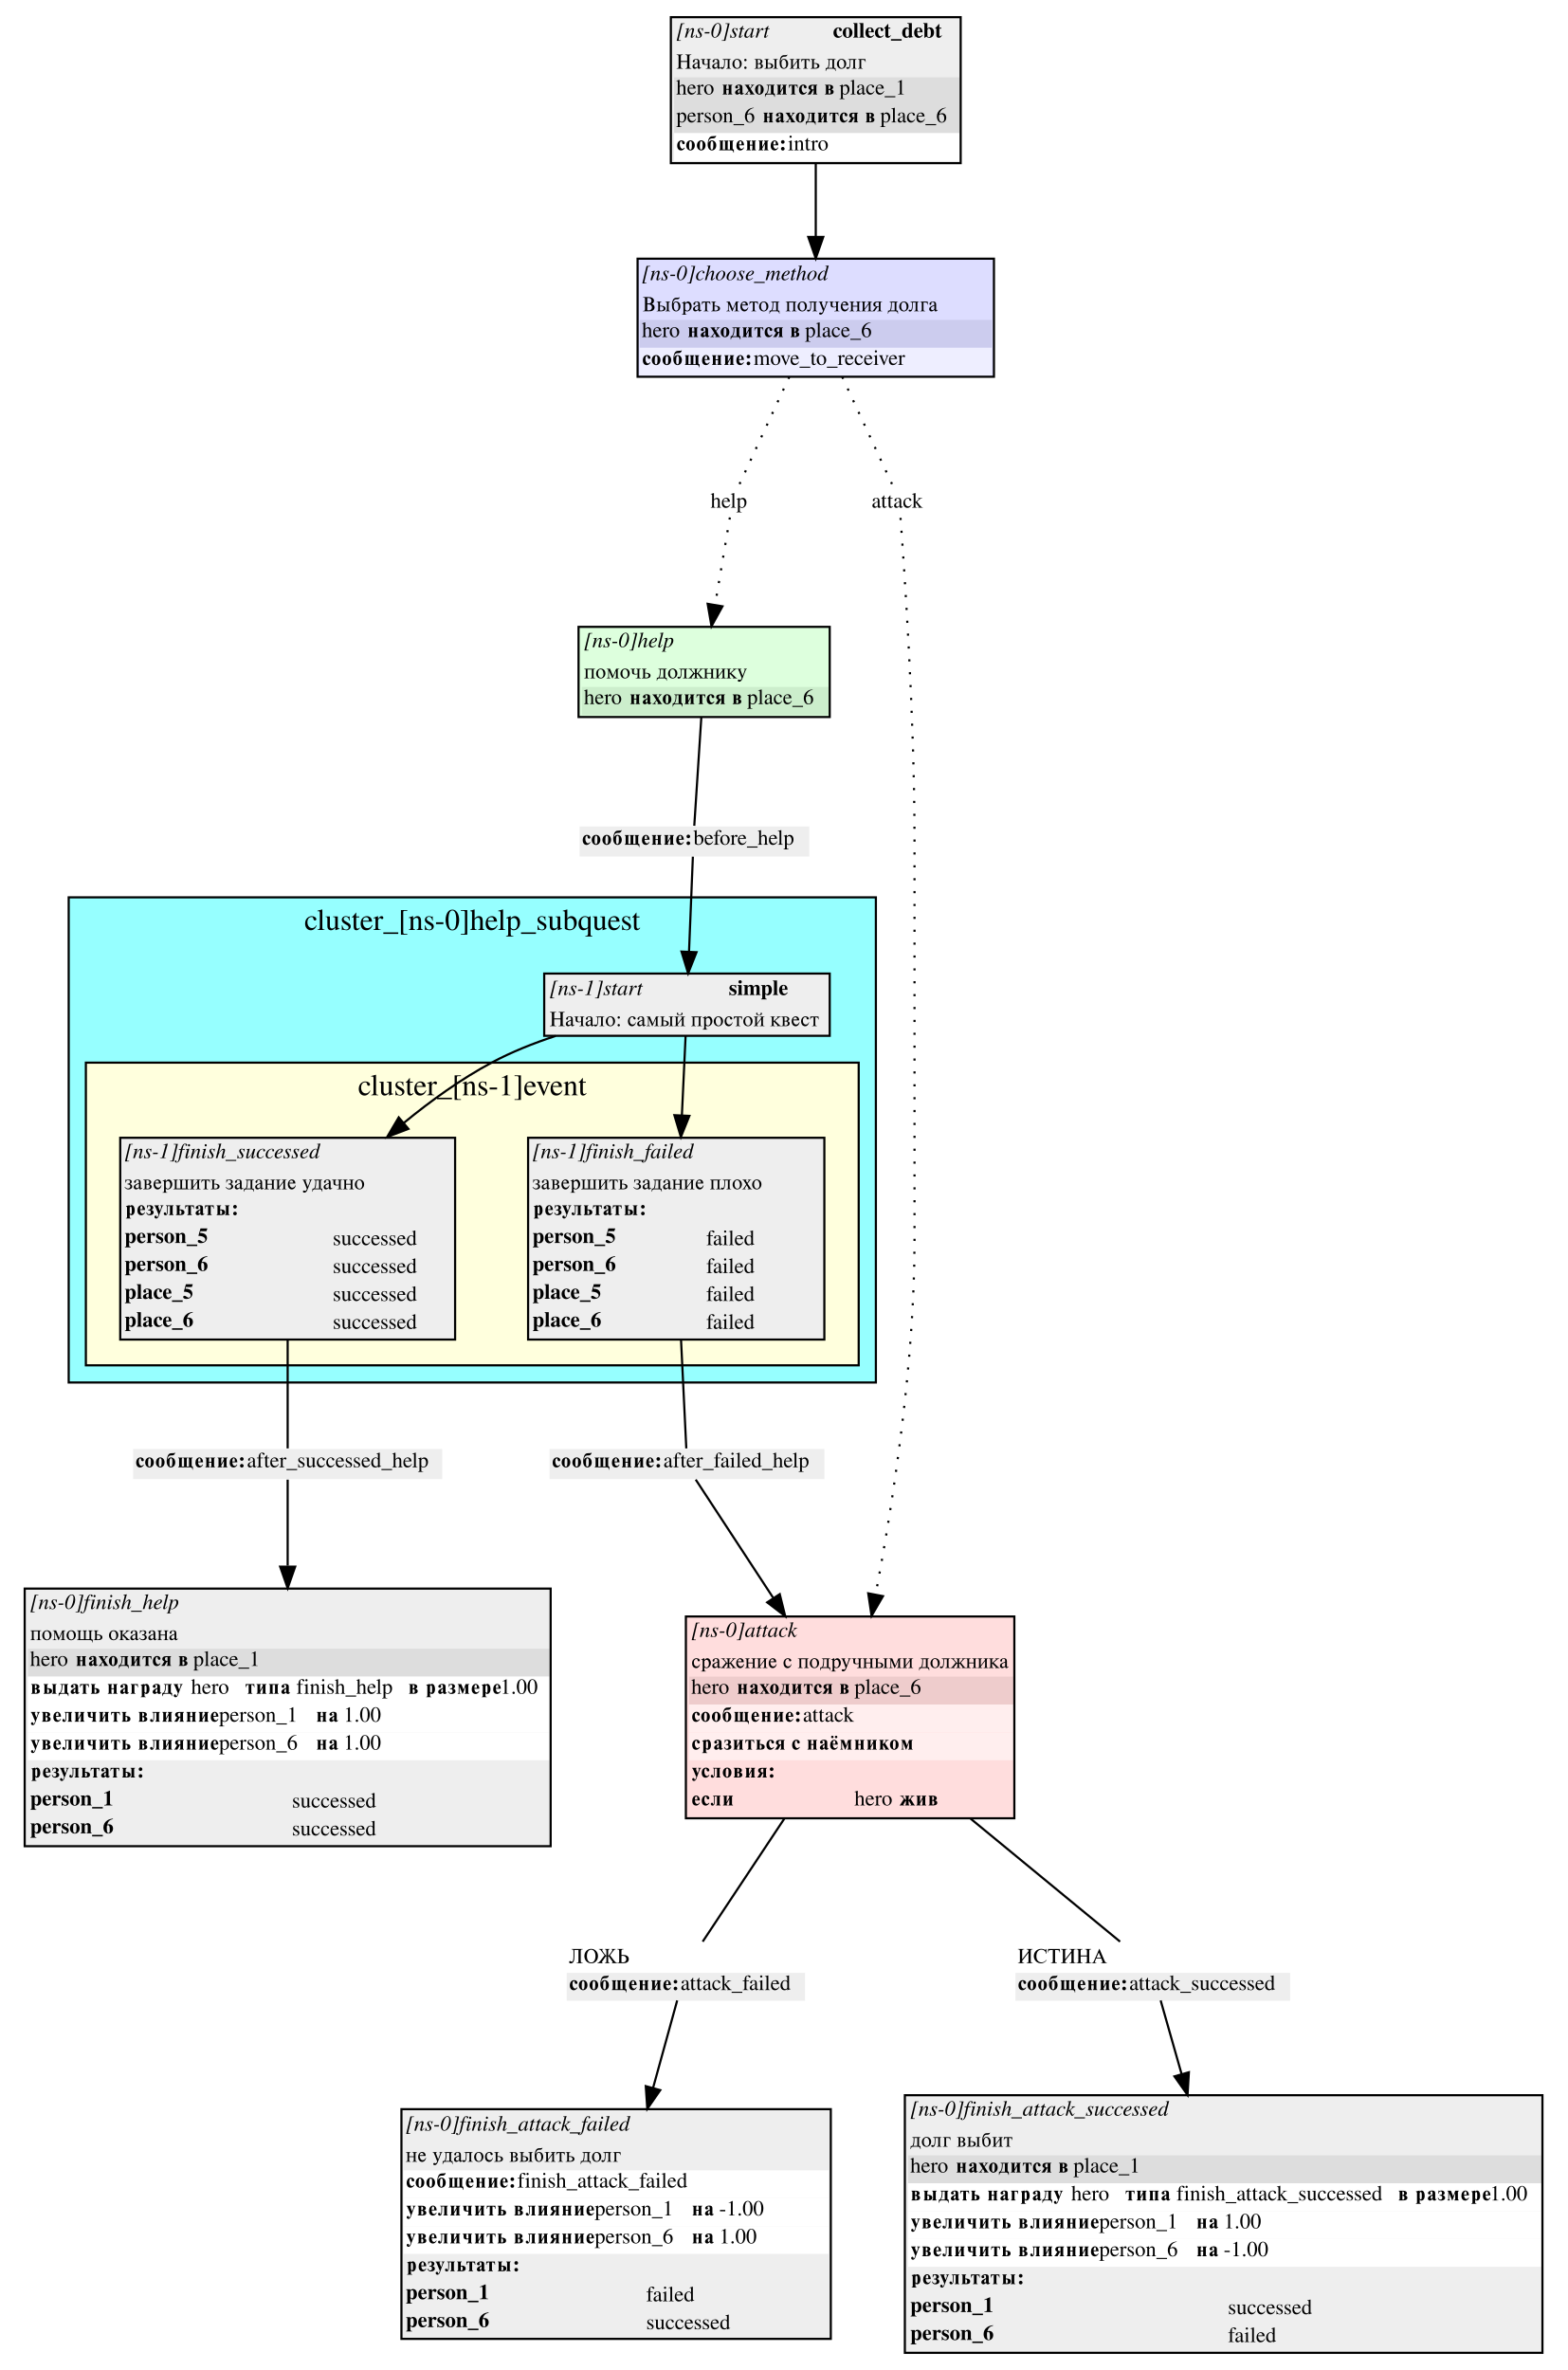
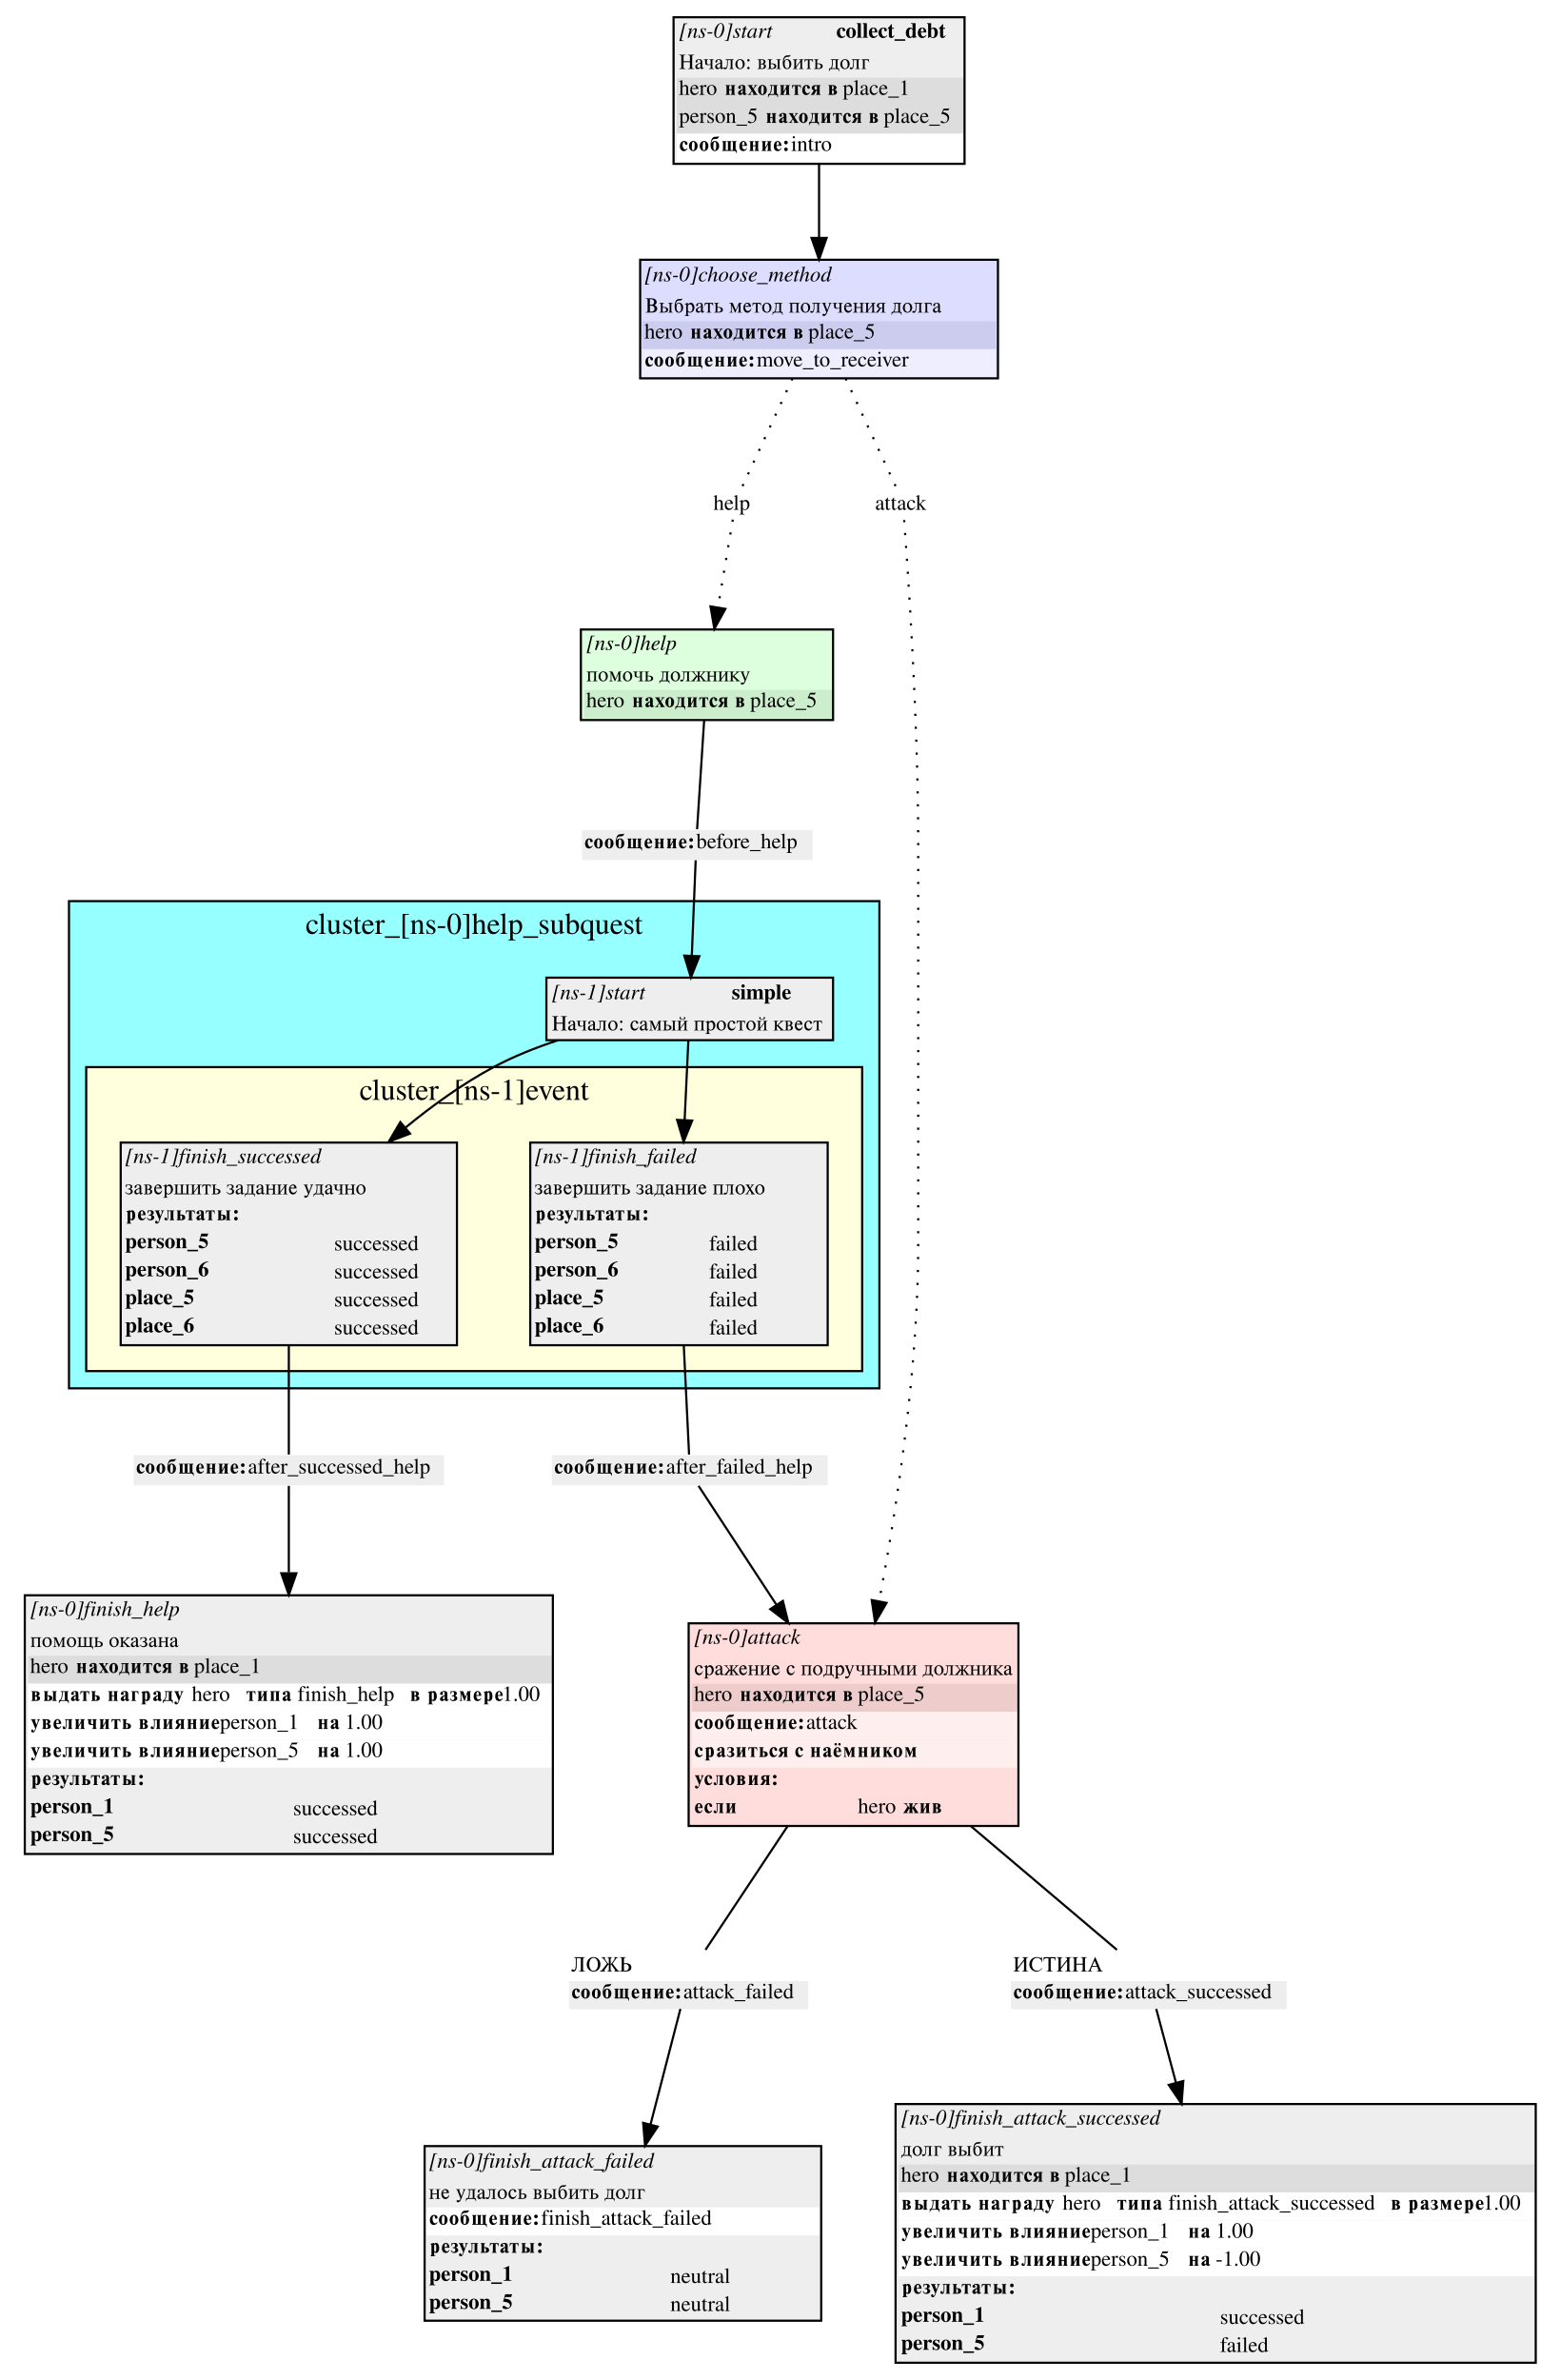
- <svg xmlns="http://www.w3.org/2000/svg" width="730pt" height="1104pt" viewBox="0.00 0.00 730.00 1104.00">
+ <svg xmlns="http://www.w3.org/2000/svg" width="724pt" height="1104pt" viewBox="0.00 0.00 724.00 1104.00">
  <g id="graph0" class="graph" transform="scale(1 1) rotate(0) translate(4 1100)">
-     <polygon fill="white" stroke="white" points="-4,4 -4,-1100 726,-1100 726,4 -4,4" />
+     <polygon fill="white" stroke="white" points="-4,4 -4,-1100 720,-1100 720,4 -4,4" />
    <g id="clust1" class="cluster">
      <polygon fill="#96ffff" stroke="black" points="28,-456 28,-682 404,-682 404,-456 28,-456" />
      <text text-anchor="middle" x="216" y="-666.8" font-family="Times,serif" font-size="14.00">cluster_[ns-0]help_subquest</text>
    </g>
    <g id="clust2" class="cluster">
      <polygon fill="#ffffdd" stroke="black" points="36,-464 36,-605 396,-605 396,-464 36,-464" />
      <text text-anchor="middle" x="216" y="-589.8" font-family="Times,serif" font-size="14.00">cluster_[ns-1]event</text>
    </g>
    <g id="node1" class="node">
      <polygon fill="#eeeeee" stroke="none" points="249.5,-617.5 249.5,-646.5 382.5,-646.5 382.5,-617.5 249.5,-617.5" />
      <text text-anchor="start" x="252" y="-636.5" font-family="Times,serif" font-style="italic" font-size="10.00">[ns-1]start</text>
      <text text-anchor="start" x="335.5" y="-636.5" font-family="Times,serif" font-weight="bold" font-size="10.00">simple</text>
      <text text-anchor="start" x="252" y="-622" font-family="Times,serif" font-size="10.00">Начало: самый простой квест</text>
      <polygon fill="none" stroke="black" points="249.5,-617.5 249.5,-646.5 382.5,-646.5 382.5,-617.5 249.5,-617.5" />
    </g>
-     <g id="node6" class="node">
+     <g id="node7" class="node">
      <polygon fill="#eeeeee" stroke="none" points="242,-476 242,-570 380,-570 380,-476 242,-476" />
      <text text-anchor="start" x="244" y="-560.5" font-family="Times,serif" font-style="italic" font-size="10.00">[ns-1]finish_failed</text>
      <text text-anchor="start" x="244" y="-546" font-family="Times,serif" font-size="10.00">завершить задание плохо</text>
      <polygon fill="#eeeeee" stroke="none" points="243,-529 243,-542 379,-542 379,-529 243,-529" />
      <text text-anchor="start" x="244" y="-534" font-family="Times,serif" font-weight="bold" font-size="10.00">результаты:</text>
      <text text-anchor="start" x="244" y="-521" font-family="Times,serif" font-weight="bold" font-size="10.00">person_5</text>
      <text text-anchor="start" x="325" y="-520" font-family="Times,serif" font-size="10.00">failed</text>
      <text text-anchor="start" x="244" y="-508" font-family="Times,serif" font-weight="bold" font-size="10.00">person_6</text>
      <text text-anchor="start" x="325" y="-507" font-family="Times,serif" font-size="10.00">failed</text>
      <text text-anchor="start" x="244" y="-495" font-family="Times,serif" font-weight="bold" font-size="10.00">place_5</text>
      <text text-anchor="start" x="325" y="-494" font-family="Times,serif" font-size="10.00">failed</text>
      <text text-anchor="start" x="244" y="-482" font-family="Times,serif" font-weight="bold" font-size="10.00">place_6</text>
      <text text-anchor="start" x="325" y="-481" font-family="Times,serif" font-size="10.00">failed</text>
      <polygon fill="none" stroke="black" points="242,-476 242,-570 380,-570 380,-476 242,-476" />
    </g>
    <g id="edge14" class="edge">
      <path fill="none" stroke="black" d="M315.367,-617.448C314.918,-607.855 314.284,-594.28 313.637,-580.442" />
      <polygon fill="black" stroke="black" points="317.13,-580.198 313.167,-570.373 310.138,-580.525 317.13,-580.198" />
    </g>
-     <g id="node7" class="node">
+     <g id="node8" class="node">
      <polygon fill="#eeeeee" stroke="none" points="52,-476 52,-570 208,-570 208,-476 52,-476" />
      <text text-anchor="start" x="54" y="-560.5" font-family="Times,serif" font-style="italic" font-size="10.00">[ns-1]finish_successed</text>
      <text text-anchor="start" x="54" y="-546" font-family="Times,serif" font-size="10.00">завершить задание удачно</text>
      <polygon fill="#eeeeee" stroke="none" points="53,-529 53,-542 207,-542 207,-529 53,-529" />
      <text text-anchor="start" x="54" y="-534" font-family="Times,serif" font-weight="bold" font-size="10.00">результаты:</text>
      <text text-anchor="start" x="54" y="-521" font-family="Times,serif" font-weight="bold" font-size="10.00">person_5</text>
      <text text-anchor="start" x="151" y="-520" font-family="Times,serif" font-size="10.00">successed</text>
      <text text-anchor="start" x="54" y="-508" font-family="Times,serif" font-weight="bold" font-size="10.00">person_6</text>
      <text text-anchor="start" x="151" y="-507" font-family="Times,serif" font-size="10.00">successed</text>
      <text text-anchor="start" x="54" y="-495" font-family="Times,serif" font-weight="bold" font-size="10.00">place_5</text>
      <text text-anchor="start" x="151" y="-494" font-family="Times,serif" font-size="10.00">successed</text>
      <text text-anchor="start" x="54" y="-482" font-family="Times,serif" font-weight="bold" font-size="10.00">place_6</text>
      <text text-anchor="start" x="151" y="-481" font-family="Times,serif" font-size="10.00">successed</text>
      <polygon fill="none" stroke="black" points="52,-476 52,-570 208,-570 208,-476 52,-476" />
    </g>
    <g id="edge17" class="edge">
      <path fill="none" stroke="black" d="M254.858,-617.448C244.589,-614.078 234.268,-609.969 225,-605 210.763,-597.367 196.764,-587.312 184.07,-576.894" />
      <polygon fill="black" stroke="black" points="186.246,-574.15 176.345,-570.378 181.733,-579.501 186.246,-574.15" />
    </g>
    <g id="node2" class="node">
      <polygon fill="#eeeeee" stroke="none" points="308.5,-1024 308.5,-1092 443.5,-1092 443.5,-1024 308.5,-1024" />
      <text text-anchor="start" x="311" y="-1082.5" font-family="Times,serif" font-style="italic" font-size="10.00">[ns-0]start</text>
      <text text-anchor="start" x="384" y="-1082.5" font-family="Times,serif" font-weight="bold" font-size="10.00">collect_debt</text>
      <text text-anchor="start" x="311" y="-1068" font-family="Times,serif" font-size="10.00">Начало: выбить долг</text>
      <polygon fill="#dddddd" stroke="none" points="310,-1051 310,-1064 443,-1064 443,-1051 310,-1051" />
      <text text-anchor="start" x="311" y="-1056" font-family="Times,serif" font-size="10.00">hero </text>
      <text text-anchor="start" x="332" y="-1056" font-family="Times,serif" font-weight="bold" font-size="10.00">находится в</text>
      <text text-anchor="start" x="387" y="-1056" font-family="Times,serif" font-size="10.00"> place_1</text>
      <polygon fill="#dddddd" stroke="none" points="310,-1038 310,-1051 443,-1051 443,-1038 310,-1038" />
-       <text text-anchor="start" x="311" y="-1043" font-family="Times,serif" font-size="10.00">person_6 </text>
+       <text text-anchor="start" x="311" y="-1043" font-family="Times,serif" font-size="10.00">person_5 </text>
      <text text-anchor="start" x="351" y="-1043" font-family="Times,serif" font-weight="bold" font-size="10.00">находится в</text>
-       <text text-anchor="start" x="406" y="-1043" font-family="Times,serif" font-size="10.00"> place_6</text>
+       <text text-anchor="start" x="406" y="-1043" font-family="Times,serif" font-size="10.00"> place_5</text>
      <polygon fill="#ffffff" stroke="none" points="310,-1025 310,-1038 443,-1038 443,-1025 310,-1025" />
      <text text-anchor="start" x="311" y="-1030" font-family="Times,serif" font-weight="bold" font-size="10.00">сообщение:</text>
      <text text-anchor="start" x="363" y="-1030" font-family="Times,serif" font-size="10.00"> intro</text>
      <polygon fill="none" stroke="black" points="308.5,-1024 308.5,-1092 443.5,-1092 443.5,-1024 308.5,-1024" />
    </g>
-     <g id="node5" class="node">
+     <g id="node6" class="node">
      <polygon fill="#ddddff" stroke="none" points="293,-924.5 293,-979.5 459,-979.5 459,-924.5 293,-924.5" />
      <text text-anchor="start" x="295" y="-969.5" font-family="Times,serif" font-style="italic" font-size="10.00">[ns-0]choose_method</text>
      <text text-anchor="start" x="295" y="-955" font-family="Times,serif" font-size="10.00">Выбрать метод получения долга</text>
      <polygon fill="#ccccee" stroke="none" points="294,-938 294,-951 458,-951 458,-938 294,-938" />
      <text text-anchor="start" x="295" y="-943" font-family="Times,serif" font-size="10.00">hero </text>
      <text text-anchor="start" x="316" y="-943" font-family="Times,serif" font-weight="bold" font-size="10.00">находится в</text>
-       <text text-anchor="start" x="371" y="-943" font-family="Times,serif" font-size="10.00"> place_6</text>
+       <text text-anchor="start" x="371" y="-943" font-family="Times,serif" font-size="10.00"> place_5</text>
      <polygon fill="#eeeeff" stroke="none" points="294,-925 294,-938 458,-938 458,-925 294,-925" />
      <text text-anchor="start" x="295" y="-930" font-family="Times,serif" font-weight="bold" font-size="10.00">сообщение:</text>
      <text text-anchor="start" x="347" y="-930" font-family="Times,serif" font-size="10.00"> move_to_receiver</text>
      <polygon fill="none" stroke="black" points="293,-924.5 293,-979.5 459,-979.5 459,-924.5 293,-924.5" />
    </g>
    <g id="edge5" class="edge">
      <path fill="none" stroke="black" d="M376,-1023.81C376,-1013 376,-1000.93 376,-989.867" />
      <polygon fill="black" stroke="black" points="379.5,-989.639 376,-979.639 372.5,-989.639 379.5,-989.639" />
    </g>
    <g id="node3" class="node">
      <polygon fill="#ffdddd" stroke="none" points="315.5,-253 315.5,-347 468.5,-347 468.5,-253 315.5,-253" />
      <text text-anchor="start" x="318" y="-337.5" font-family="Times,serif" font-style="italic" font-size="10.00">[ns-0]attack</text>
      <text text-anchor="start" x="318" y="-323" font-family="Times,serif" font-size="10.00">сражение с подручными должника</text>
      <polygon fill="#eecccc" stroke="none" points="317,-306 317,-319 468,-319 468,-306 317,-306" />
      <text text-anchor="start" x="318" y="-311" font-family="Times,serif" font-size="10.00">hero </text>
      <text text-anchor="start" x="339" y="-311" font-family="Times,serif" font-weight="bold" font-size="10.00">находится в</text>
-       <text text-anchor="start" x="394" y="-311" font-family="Times,serif" font-size="10.00"> place_6</text>
+       <text text-anchor="start" x="394" y="-311" font-family="Times,serif" font-size="10.00"> place_5</text>
      <polygon fill="#ffeeee" stroke="none" points="317,-293 317,-306 468,-306 468,-293 317,-293" />
      <text text-anchor="start" x="318" y="-298" font-family="Times,serif" font-weight="bold" font-size="10.00">сообщение:</text>
      <text text-anchor="start" x="370" y="-298" font-family="Times,serif" font-size="10.00"> attack</text>
      <polygon fill="#ffeeee" stroke="none" points="317,-280 317,-293 468,-293 468,-280 317,-280" />
      <text text-anchor="start" x="318" y="-285" font-family="Times,serif" font-weight="bold" font-size="10.00">сразиться с наёмником</text>
      <polygon fill="#ffdddd" stroke="none" points="317,-267 317,-280 468,-280 468,-267 317,-267" />
      <text text-anchor="start" x="318" y="-272" font-family="Times,serif" font-weight="bold" font-size="10.00">условия:</text>
      <text text-anchor="start" x="318" y="-259" font-family="Times,serif" font-weight="bold" font-size="10.00">если </text>
      <polygon fill="#ffdddd" stroke="none" points="393,-254 393,-267 468,-267 468,-254 393,-254" />
      <text text-anchor="start" x="394" y="-259" font-family="Times,serif" font-size="10.00">hero </text>
      <text text-anchor="start" x="415" y="-259" font-family="Times,serif" font-weight="bold" font-size="10.00">жив</text>
      <polygon fill="none" stroke="black" points="315.5,-253 315.5,-347 468.5,-347 468.5,-253 315.5,-253" />
    </g>
    <g id="node15" class="node">
      <polygon fill="#ffffff" stroke="none" points="260,-181 260,-195 371,-195 371,-181 260,-181" />
      <text text-anchor="start" x="261" y="-185.5" font-family="Times,serif" font-size="10.00">ЛОЖЬ</text>
      <polygon fill="#eeeeee" stroke="none" points="260,-168 260,-181 371,-181 371,-168 260,-168" />
      <text text-anchor="start" x="261" y="-173" font-family="Times,serif" font-weight="bold" font-size="10.00">сообщение:</text>
      <text text-anchor="start" x="313" y="-173" font-family="Times,serif" font-size="10.00"> attack_failed</text>
    </g>
    <g id="edge10" class="edge">
      <path fill="none" stroke="black" d="M361.346,-252.82C347.59,-232.097 332.439,-209.271 323.325,-195.542" />
    </g>
    <g id="node17" class="node">
-       <polygon fill="#ffffff" stroke="none" points="469,-181 469,-195 597,-195 597,-181 469,-181" />
-       <text text-anchor="start" x="470" y="-185.5" font-family="Times,serif" font-size="10.00">ИСТИНА</text>
-       <polygon fill="#eeeeee" stroke="none" points="469,-168 469,-181 597,-181 597,-168 469,-168" />
-       <text text-anchor="start" x="470" y="-173" font-family="Times,serif" font-weight="bold" font-size="10.00">сообщение:</text>
-       <text text-anchor="start" x="522" y="-173" font-family="Times,serif" font-size="10.00"> attack_successed</text>
+       <polygon fill="#ffffff" stroke="none" points="465,-181 465,-195 593,-195 593,-181 465,-181" />
+       <text text-anchor="start" x="466" y="-185.5" font-family="Times,serif" font-size="10.00">ИСТИНА</text>
+       <polygon fill="#eeeeee" stroke="none" points="465,-168 465,-181 593,-181 593,-168 465,-168" />
+       <text text-anchor="start" x="466" y="-173" font-family="Times,serif" font-weight="bold" font-size="10.00">сообщение:</text>
+       <text text-anchor="start" x="518" y="-173" font-family="Times,serif" font-size="10.00"> attack_successed</text>
    </g>
    <g id="edge15" class="edge">
-       <path fill="none" stroke="black" d="M448.132,-252.82C473.322,-232.097 501.067,-209.271 517.756,-195.542" />
+       <path fill="none" stroke="black" d="M446.54,-252.82C471.015,-232.097 497.973,-209.271 514.188,-195.542" />
    </g>
    <g id="node4" class="node">
-       <polygon fill="#eeeeee" stroke="none" points="417.5,-4 417.5,-124 714.5,-124 714.5,-4 417.5,-4" />
-       <text text-anchor="start" x="420" y="-114.5" font-family="Times,serif" font-style="italic" font-size="10.00">[ns-0]finish_attack_successed</text>
-       <text text-anchor="start" x="420" y="-100" font-family="Times,serif" font-size="10.00">долг выбит</text>
-       <polygon fill="#dddddd" stroke="none" points="419,-83 419,-96 714,-96 714,-83 419,-83" />
-       <text text-anchor="start" x="420" y="-88" font-family="Times,serif" font-size="10.00">hero </text>
-       <text text-anchor="start" x="441" y="-88" font-family="Times,serif" font-weight="bold" font-size="10.00">находится в</text>
-       <text text-anchor="start" x="496" y="-88" font-family="Times,serif" font-size="10.00"> place_1</text>
-       <polygon fill="#ffffff" stroke="none" points="419,-70 419,-83 714,-83 714,-70 419,-70" />
-       <text text-anchor="start" x="420" y="-75" font-family="Times,serif" font-weight="bold" font-size="10.00">выдать награду </text>
-       <text text-anchor="start" x="495" y="-75" font-family="Times,serif" font-size="10.00">  hero </text>
-       <text text-anchor="start" x="520" y="-75" font-family="Times,serif" font-weight="bold" font-size="10.00">типа </text>
-       <text text-anchor="start" x="544" y="-75" font-family="Times,serif" font-size="10.00"> finish_attack_successed </text>
-       <text text-anchor="start" x="647" y="-75" font-family="Times,serif" font-weight="bold" font-size="10.00">в размере</text>
-       <text text-anchor="start" x="690" y="-75" font-family="Times,serif" font-size="10.00"> 1.00</text>
-       <polygon fill="#ffffff" stroke="none" points="419,-57 419,-70 714,-70 714,-57 419,-57" />
-       <text text-anchor="start" x="420" y="-62" font-family="Times,serif" font-weight="bold" font-size="10.00">увеличить влияние </text>
-       <text text-anchor="start" x="508" y="-62" font-family="Times,serif" font-size="10.00">  person_1 </text>
-       <text text-anchor="start" x="553" y="-62" font-family="Times,serif" font-weight="bold" font-size="10.00">на </text>
-       <text text-anchor="start" x="566" y="-62" font-family="Times,serif" font-size="10.00"> 1.00</text>
-       <polygon fill="#ffffff" stroke="none" points="419,-44 419,-57 714,-57 714,-44 419,-44" />
-       <text text-anchor="start" x="420" y="-49" font-family="Times,serif" font-weight="bold" font-size="10.00">увеличить влияние </text>
-       <text text-anchor="start" x="508" y="-49" font-family="Times,serif" font-size="10.00">  person_6 </text>
-       <text text-anchor="start" x="553" y="-49" font-family="Times,serif" font-weight="bold" font-size="10.00">на </text>
-       <text text-anchor="start" x="566" y="-49" font-family="Times,serif" font-size="10.00"> -1.00</text>
-       <polygon fill="#eeeeee" stroke="none" points="419,-31 419,-44 714,-44 714,-31 419,-31" />
-       <text text-anchor="start" x="420" y="-36" font-family="Times,serif" font-weight="bold" font-size="10.00">результаты:</text>
-       <text text-anchor="start" x="420" y="-23" font-family="Times,serif" font-weight="bold" font-size="10.00">person_1</text>
-       <text text-anchor="start" x="568" y="-22" font-family="Times,serif" font-size="10.00">successed</text>
-       <text text-anchor="start" x="420" y="-10" font-family="Times,serif" font-weight="bold" font-size="10.00">person_6</text>
-       <text text-anchor="start" x="568" y="-9" font-family="Times,serif" font-size="10.00">failed</text>
-       <polygon fill="none" stroke="black" points="417.5,-4 417.5,-124 714.5,-124 714.5,-4 417.5,-4" />
-     </g>
-     <g id="node13" class="node">
-       <polygon fill="#ffffff" stroke="none" points="326,-859 326,-873 348,-873 348,-859 326,-859" />
-       <text text-anchor="start" x="327" y="-863.5" font-family="Times,serif" font-size="10.00">help</text>
-     </g>
-     <g id="edge6" class="edge">
-       <path fill="none" stroke="black" stroke-dasharray="1,5" d="M363.66,-924.422C355.269,-906.349 344.825,-883.853 339.868,-873.177" />
-     </g>
-     <g id="node16" class="node">
-       <polygon fill="#ffffff" stroke="none" points="401,-859 401,-873 429,-873 429,-859 401,-859" />
-       <text text-anchor="start" x="402" y="-863.5" font-family="Times,serif" font-size="10.00">attack</text>
-     </g>
-     <g id="edge12" class="edge">
-       <path fill="none" stroke="black" stroke-dasharray="1,5" d="M388.34,-924.422C396.731,-906.349 407.175,-883.853 412.132,-873.177" />
-     </g>
-     <g id="node12" class="node">
-       <polygon fill="#eeeeee" stroke="none" points="252,-411 252,-425 380,-425 380,-411 252,-411" />
-       <text text-anchor="start" x="253" y="-416.5" font-family="Times,serif" font-weight="bold" font-size="10.00">сообщение:</text>
-       <text text-anchor="start" x="305" y="-416.5" font-family="Times,serif" font-size="10.00"> after_failed_help</text>
-     </g>
-     <g id="edge3" class="edge">
-       <path fill="none" stroke="black" d="M313.237,-475.923C314.194,-456.211 315.202,-435.429 315.694,-425.298" />
-     </g>
-     <g id="node11" class="node">
-       <polygon fill="#eeeeee" stroke="none" points="58,-411 58,-425 202,-425 202,-411 58,-411" />
-       <text text-anchor="start" x="59" y="-416.5" font-family="Times,serif" font-weight="bold" font-size="10.00">сообщение:</text>
-       <text text-anchor="start" x="111" y="-416.5" font-family="Times,serif" font-size="10.00"> after_successed_help</text>
-     </g>
-     <g id="edge1" class="edge">
-       <path fill="none" stroke="black" d="M130,-475.923C130,-456.211 130,-435.429 130,-425.298" />
-     </g>
-     <g id="node8" class="node">
-       <polygon fill="#eeeeee" stroke="none" points="183,-10.5 183,-117.5 383,-117.5 383,-10.5 183,-10.5" />
-       <text text-anchor="start" x="185" y="-107.5" font-family="Times,serif" font-style="italic" font-size="10.00">[ns-0]finish_attack_failed</text>
-       <text text-anchor="start" x="185" y="-93" font-family="Times,serif" font-size="10.00">не удалось выбить долг</text>
-       <polygon fill="#ffffff" stroke="none" points="184,-76 184,-89 382,-89 382,-76 184,-76" />
-       <text text-anchor="start" x="185" y="-81" font-family="Times,serif" font-weight="bold" font-size="10.00">сообщение:</text>
-       <text text-anchor="start" x="237" y="-81" font-family="Times,serif" font-size="10.00"> finish_attack_failed</text>
-       <polygon fill="#ffffff" stroke="none" points="184,-63 184,-76 382,-76 382,-63 184,-63" />
-       <text text-anchor="start" x="185" y="-68" font-family="Times,serif" font-weight="bold" font-size="10.00">увеличить влияние </text>
-       <text text-anchor="start" x="273" y="-68" font-family="Times,serif" font-size="10.00">  person_1 </text>
-       <text text-anchor="start" x="318" y="-68" font-family="Times,serif" font-weight="bold" font-size="10.00">на </text>
-       <text text-anchor="start" x="331" y="-68" font-family="Times,serif" font-size="10.00"> -1.00</text>
-       <polygon fill="#ffffff" stroke="none" points="184,-50 184,-63 382,-63 382,-50 184,-50" />
-       <text text-anchor="start" x="185" y="-55" font-family="Times,serif" font-weight="bold" font-size="10.00">увеличить влияние </text>
-       <text text-anchor="start" x="273" y="-55" font-family="Times,serif" font-size="10.00">  person_6 </text>
-       <text text-anchor="start" x="318" y="-55" font-family="Times,serif" font-weight="bold" font-size="10.00">на </text>
-       <text text-anchor="start" x="331" y="-55" font-family="Times,serif" font-size="10.00"> 1.00</text>
-       <polygon fill="#eeeeee" stroke="none" points="184,-37 184,-50 382,-50 382,-37 184,-37" />
-       <text text-anchor="start" x="185" y="-42" font-family="Times,serif" font-weight="bold" font-size="10.00">результаты:</text>
-       <text text-anchor="start" x="185" y="-29" font-family="Times,serif" font-weight="bold" font-size="10.00">person_1</text>
-       <text text-anchor="start" x="297" y="-28" font-family="Times,serif" font-size="10.00">failed</text>
-       <text text-anchor="start" x="185" y="-16" font-family="Times,serif" font-weight="bold" font-size="10.00">person_6</text>
-       <text text-anchor="start" x="297" y="-15" font-family="Times,serif" font-size="10.00">successed</text>
-       <polygon fill="none" stroke="black" points="183,-10.5 183,-117.5 383,-117.5 383,-10.5 183,-10.5" />
-     </g>
-     <g id="node9" class="node">
+       <polygon fill="#eeeeee" stroke="none" points="411.5,-4 411.5,-124 708.5,-124 708.5,-4 411.5,-4" />
+       <text text-anchor="start" x="414" y="-114.5" font-family="Times,serif" font-style="italic" font-size="10.00">[ns-0]finish_attack_successed</text>
+       <text text-anchor="start" x="414" y="-100" font-family="Times,serif" font-size="10.00">долг выбит</text>
+       <polygon fill="#dddddd" stroke="none" points="413,-83 413,-96 708,-96 708,-83 413,-83" />
+       <text text-anchor="start" x="414" y="-88" font-family="Times,serif" font-size="10.00">hero </text>
+       <text text-anchor="start" x="435" y="-88" font-family="Times,serif" font-weight="bold" font-size="10.00">находится в</text>
+       <text text-anchor="start" x="490" y="-88" font-family="Times,serif" font-size="10.00"> place_1</text>
+       <polygon fill="#ffffff" stroke="none" points="413,-70 413,-83 708,-83 708,-70 413,-70" />
+       <text text-anchor="start" x="414" y="-75" font-family="Times,serif" font-weight="bold" font-size="10.00">выдать награду </text>
+       <text text-anchor="start" x="489" y="-75" font-family="Times,serif" font-size="10.00">  hero </text>
+       <text text-anchor="start" x="514" y="-75" font-family="Times,serif" font-weight="bold" font-size="10.00">типа </text>
+       <text text-anchor="start" x="538" y="-75" font-family="Times,serif" font-size="10.00"> finish_attack_successed </text>
+       <text text-anchor="start" x="641" y="-75" font-family="Times,serif" font-weight="bold" font-size="10.00">в размере</text>
+       <text text-anchor="start" x="684" y="-75" font-family="Times,serif" font-size="10.00"> 1.00</text>
+       <polygon fill="#ffffff" stroke="none" points="413,-57 413,-70 708,-70 708,-57 413,-57" />
+       <text text-anchor="start" x="414" y="-62" font-family="Times,serif" font-weight="bold" font-size="10.00">увеличить влияние </text>
+       <text text-anchor="start" x="502" y="-62" font-family="Times,serif" font-size="10.00">  person_1 </text>
+       <text text-anchor="start" x="547" y="-62" font-family="Times,serif" font-weight="bold" font-size="10.00">на </text>
+       <text text-anchor="start" x="560" y="-62" font-family="Times,serif" font-size="10.00"> 1.00</text>
+       <polygon fill="#ffffff" stroke="none" points="413,-44 413,-57 708,-57 708,-44 413,-44" />
+       <text text-anchor="start" x="414" y="-49" font-family="Times,serif" font-weight="bold" font-size="10.00">увеличить влияние </text>
+       <text text-anchor="start" x="502" y="-49" font-family="Times,serif" font-size="10.00">  person_5 </text>
+       <text text-anchor="start" x="547" y="-49" font-family="Times,serif" font-weight="bold" font-size="10.00">на </text>
+       <text text-anchor="start" x="560" y="-49" font-family="Times,serif" font-size="10.00"> -1.00</text>
+       <polygon fill="#eeeeee" stroke="none" points="413,-31 413,-44 708,-44 708,-31 413,-31" />
+       <text text-anchor="start" x="414" y="-36" font-family="Times,serif" font-weight="bold" font-size="10.00">результаты:</text>
+       <text text-anchor="start" x="414" y="-23" font-family="Times,serif" font-weight="bold" font-size="10.00">person_1</text>
+       <text text-anchor="start" x="562" y="-22" font-family="Times,serif" font-size="10.00">successed</text>
+       <text text-anchor="start" x="414" y="-10" font-family="Times,serif" font-weight="bold" font-size="10.00">person_5</text>
+       <text text-anchor="start" x="562" y="-9" font-family="Times,serif" font-size="10.00">failed</text>
+       <polygon fill="none" stroke="black" points="411.5,-4 411.5,-124 708.5,-124 708.5,-4 411.5,-4" />
+     </g>
+     <g id="node5" class="node">
      <polygon fill="#ddffdd" stroke="none" points="265.5,-766 265.5,-808 382.5,-808 382.5,-766 265.5,-766" />
      <text text-anchor="start" x="268" y="-798.5" font-family="Times,serif" font-style="italic" font-size="10.00">[ns-0]help</text>
      <text text-anchor="start" x="268" y="-784" font-family="Times,serif" font-size="10.00">помочь должнику</text>
      <polygon fill="#cceecc" stroke="none" points="267,-767 267,-780 382,-780 382,-767 267,-767" />
      <text text-anchor="start" x="268" y="-772" font-family="Times,serif" font-size="10.00">hero </text>
      <text text-anchor="start" x="289" y="-772" font-family="Times,serif" font-weight="bold" font-size="10.00">находится в</text>
-       <text text-anchor="start" x="344" y="-772" font-family="Times,serif" font-size="10.00"> place_6</text>
+       <text text-anchor="start" x="344" y="-772" font-family="Times,serif" font-size="10.00"> place_5</text>
      <polygon fill="none" stroke="black" points="265.5,-766 265.5,-808 382.5,-808 382.5,-766 265.5,-766" />
    </g>
    <g id="node14" class="node">
      <polygon fill="#eeeeee" stroke="none" points="266,-701 266,-715 373,-715 373,-701 266,-701" />
      <text text-anchor="start" x="267" y="-706.5" font-family="Times,serif" font-weight="bold" font-size="10.00">сообщение:</text>
      <text text-anchor="start" x="319" y="-706.5" font-family="Times,serif" font-size="10.00"> before_help</text>
    </g>
    <g id="edge8" class="edge">
      <path fill="none" stroke="black" d="M322.686,-765.769C321.598,-749.015 320.12,-726.253 319.412,-715.342" />
+     </g>
+     <g id="node13" class="node">
+       <polygon fill="#ffffff" stroke="none" points="326,-859 326,-873 348,-873 348,-859 326,-859" />
+       <text text-anchor="start" x="327" y="-863.5" font-family="Times,serif" font-size="10.00">help</text>
+     </g>
+     <g id="edge6" class="edge">
+       <path fill="none" stroke="black" stroke-dasharray="1,5" d="M363.66,-924.422C355.269,-906.349 344.825,-883.853 339.868,-873.177" />
+     </g>
+     <g id="node16" class="node">
+       <polygon fill="#ffffff" stroke="none" points="401,-859 401,-873 429,-873 429,-859 401,-859" />
+       <text text-anchor="start" x="402" y="-863.5" font-family="Times,serif" font-size="10.00">attack</text>
+     </g>
+     <g id="edge12" class="edge">
+       <path fill="none" stroke="black" stroke-dasharray="1,5" d="M388.34,-924.422C396.731,-906.349 407.175,-883.853 412.132,-873.177" />
+     </g>
+     <g id="node12" class="node">
+       <polygon fill="#eeeeee" stroke="none" points="252,-411 252,-425 380,-425 380,-411 252,-411" />
+       <text text-anchor="start" x="253" y="-416.5" font-family="Times,serif" font-weight="bold" font-size="10.00">сообщение:</text>
+       <text text-anchor="start" x="305" y="-416.5" font-family="Times,serif" font-size="10.00"> after_failed_help</text>
+     </g>
+     <g id="edge3" class="edge">
+       <path fill="none" stroke="black" d="M313.237,-475.923C314.194,-456.211 315.202,-435.429 315.694,-425.298" />
+     </g>
+     <g id="node11" class="node">
+       <polygon fill="#eeeeee" stroke="none" points="58,-411 58,-425 202,-425 202,-411 58,-411" />
+       <text text-anchor="start" x="59" y="-416.5" font-family="Times,serif" font-weight="bold" font-size="10.00">сообщение:</text>
+       <text text-anchor="start" x="111" y="-416.5" font-family="Times,serif" font-size="10.00"> after_successed_help</text>
+     </g>
+     <g id="edge1" class="edge">
+       <path fill="none" stroke="black" d="M130,-475.923C130,-456.211 130,-435.429 130,-425.298" />
+     </g>
+     <g id="node9" class="node">
+       <polygon fill="#eeeeee" stroke="none" points="193,-23.5 193,-104.5 377,-104.5 377,-23.5 193,-23.5" />
+       <text text-anchor="start" x="195" y="-94.5" font-family="Times,serif" font-style="italic" font-size="10.00">[ns-0]finish_attack_failed</text>
+       <text text-anchor="start" x="195" y="-80" font-family="Times,serif" font-size="10.00">не удалось выбить долг</text>
+       <polygon fill="#ffffff" stroke="none" points="194,-63 194,-76 376,-76 376,-63 194,-63" />
+       <text text-anchor="start" x="195" y="-68" font-family="Times,serif" font-weight="bold" font-size="10.00">сообщение:</text>
+       <text text-anchor="start" x="247" y="-68" font-family="Times,serif" font-size="10.00"> finish_attack_failed</text>
+       <polygon fill="#eeeeee" stroke="none" points="194,-50 194,-63 376,-63 376,-50 194,-50" />
+       <text text-anchor="start" x="195" y="-55" font-family="Times,serif" font-weight="bold" font-size="10.00">результаты:</text>
+       <text text-anchor="start" x="195" y="-42" font-family="Times,serif" font-weight="bold" font-size="10.00">person_1</text>
+       <text text-anchor="start" x="307" y="-41" font-family="Times,serif" font-size="10.00">neutral</text>
+       <text text-anchor="start" x="195" y="-29" font-family="Times,serif" font-weight="bold" font-size="10.00">person_5</text>
+       <text text-anchor="start" x="307" y="-28" font-family="Times,serif" font-size="10.00">neutral</text>
+       <polygon fill="none" stroke="black" points="193,-23.5 193,-104.5 377,-104.5 377,-23.5 193,-23.5" />
    </g>
    <g id="node10" class="node">
      <polygon fill="#eeeeee" stroke="none" points="7.5,-240 7.5,-360 252.5,-360 252.5,-240 7.5,-240" />
      <text text-anchor="start" x="10" y="-350.5" font-family="Times,serif" font-style="italic" font-size="10.00">[ns-0]finish_help</text>
      <text text-anchor="start" x="10" y="-336" font-family="Times,serif" font-size="10.00">помощь оказана</text>
      <polygon fill="#dddddd" stroke="none" points="9,-319 9,-332 252,-332 252,-319 9,-319" />
      <text text-anchor="start" x="10" y="-324" font-family="Times,serif" font-size="10.00">hero </text>
      <text text-anchor="start" x="31" y="-324" font-family="Times,serif" font-weight="bold" font-size="10.00">находится в</text>
      <text text-anchor="start" x="86" y="-324" font-family="Times,serif" font-size="10.00"> place_1</text>
      <polygon fill="#ffffff" stroke="none" points="9,-306 9,-319 252,-319 252,-306 9,-306" />
      <text text-anchor="start" x="10" y="-311" font-family="Times,serif" font-weight="bold" font-size="10.00">выдать награду </text>
      <text text-anchor="start" x="85" y="-311" font-family="Times,serif" font-size="10.00">  hero </text>
      <text text-anchor="start" x="110" y="-311" font-family="Times,serif" font-weight="bold" font-size="10.00">типа </text>
      <text text-anchor="start" x="134" y="-311" font-family="Times,serif" font-size="10.00"> finish_help </text>
      <text text-anchor="start" x="186" y="-311" font-family="Times,serif" font-weight="bold" font-size="10.00">в размере</text>
      <text text-anchor="start" x="229" y="-311" font-family="Times,serif" font-size="10.00"> 1.00</text>
      <polygon fill="#ffffff" stroke="none" points="9,-293 9,-306 252,-306 252,-293 9,-293" />
      <text text-anchor="start" x="10" y="-298" font-family="Times,serif" font-weight="bold" font-size="10.00">увеличить влияние </text>
      <text text-anchor="start" x="98" y="-298" font-family="Times,serif" font-size="10.00">  person_1 </text>
      <text text-anchor="start" x="143" y="-298" font-family="Times,serif" font-weight="bold" font-size="10.00">на </text>
      <text text-anchor="start" x="156" y="-298" font-family="Times,serif" font-size="10.00"> 1.00</text>
      <polygon fill="#ffffff" stroke="none" points="9,-280 9,-293 252,-293 252,-280 9,-280" />
      <text text-anchor="start" x="10" y="-285" font-family="Times,serif" font-weight="bold" font-size="10.00">увеличить влияние </text>
-       <text text-anchor="start" x="98" y="-285" font-family="Times,serif" font-size="10.00">  person_6 </text>
+       <text text-anchor="start" x="98" y="-285" font-family="Times,serif" font-size="10.00">  person_5 </text>
      <text text-anchor="start" x="143" y="-285" font-family="Times,serif" font-weight="bold" font-size="10.00">на </text>
      <text text-anchor="start" x="156" y="-285" font-family="Times,serif" font-size="10.00"> 1.00</text>
      <polygon fill="#eeeeee" stroke="none" points="9,-267 9,-280 252,-280 252,-267 9,-267" />
      <text text-anchor="start" x="10" y="-272" font-family="Times,serif" font-weight="bold" font-size="10.00">результаты:</text>
      <text text-anchor="start" x="10" y="-259" font-family="Times,serif" font-weight="bold" font-size="10.00">person_1</text>
      <text text-anchor="start" x="132" y="-258" font-family="Times,serif" font-size="10.00">successed</text>
-       <text text-anchor="start" x="10" y="-246" font-family="Times,serif" font-weight="bold" font-size="10.00">person_6</text>
+       <text text-anchor="start" x="10" y="-246" font-family="Times,serif" font-weight="bold" font-size="10.00">person_5</text>
      <text text-anchor="start" x="132" y="-245" font-family="Times,serif" font-size="10.00">successed</text>
      <polygon fill="none" stroke="black" points="7.5,-240 7.5,-360 252.5,-360 252.5,-240 7.5,-240" />
    </g>
    <g id="edge2" class="edge">
      <path fill="none" stroke="black" d="M130,-410.763C130,-402.579 130,-387.292 130,-370.67" />
      <polygon fill="black" stroke="black" points="133.5,-370.2 130,-360.2 126.5,-370.2 133.5,-370.2" />
    </g>
    <g id="edge4" class="edge">
      <path fill="none" stroke="black" d="M320.086,-410.763C327.027,-400.169 341.767,-377.672 356.105,-355.787" />
      <polygon fill="black" stroke="black" points="359.222,-357.415 361.775,-347.133 353.367,-353.579 359.222,-357.415" />
    </g>
    <g id="edge7" class="edge">
      <path fill="none" stroke="black" stroke-dasharray="1,5" d="M335.98,-858.958C334.501,-850.201 331.661,-833.379 329.118,-818.312" />
      <polygon fill="black" stroke="black" points="332.54,-817.559 327.424,-808.281 325.638,-818.724 332.54,-817.559" />
    </g>
    <g id="edge9" class="edge">
      <path fill="none" stroke="black" d="M318.754,-700.944C318.366,-691.352 317.588,-672.159 316.957,-656.611" />
      <polygon fill="black" stroke="black" points="320.453,-656.443 316.551,-646.593 313.459,-656.727 320.453,-656.443" />
    </g>
    <g id="edge11" class="edge">
-       <path fill="none" stroke="black" d="M311.453,-168.143C308.637,-157.933 304.473,-142.84 300.195,-127.331" />
-       <polygon fill="black" stroke="black" points="303.56,-126.37 297.527,-117.661 296.813,-128.232 303.56,-126.37" />
+       <path fill="none" stroke="black" d="M311.675,-168.143C308.308,-155.123 302.887,-134.162 297.808,-114.525" />
+       <polygon fill="black" stroke="black" points="301.168,-113.536 295.275,-104.73 294.391,-115.288 301.168,-113.536" />
    </g>
    <g id="edge13" class="edge">
      <path fill="none" stroke="black" stroke-dasharray="1,5" d="M415.481,-858.763C417.063,-837.703 422,-767.288 422,-709 422,-709 422,-709 422,-522 422,-465.603 412.288,-401.84 403.916,-357.349" />
      <polygon fill="black" stroke="black" points="407.313,-356.476 401.99,-347.316 400.438,-357.797 407.313,-356.476" />
    </g>
    <g id="edge16" class="edge">
-       <path fill="none" stroke="black" d="M536.658,-168.143C539.156,-159.361 542.682,-146.967 546.427,-133.803" />
-       <polygon fill="black" stroke="black" points="549.811,-134.698 549.181,-124.122 543.078,-132.782 549.811,-134.698" />
+       <path fill="none" stroke="black" d="M532.436,-168.143C534.783,-159.361 538.095,-146.967 541.613,-133.803" />
+       <polygon fill="black" stroke="black" points="545,-134.686 544.2,-124.122 538.237,-132.879 545,-134.686" />
    </g>
  </g>
</svg>
